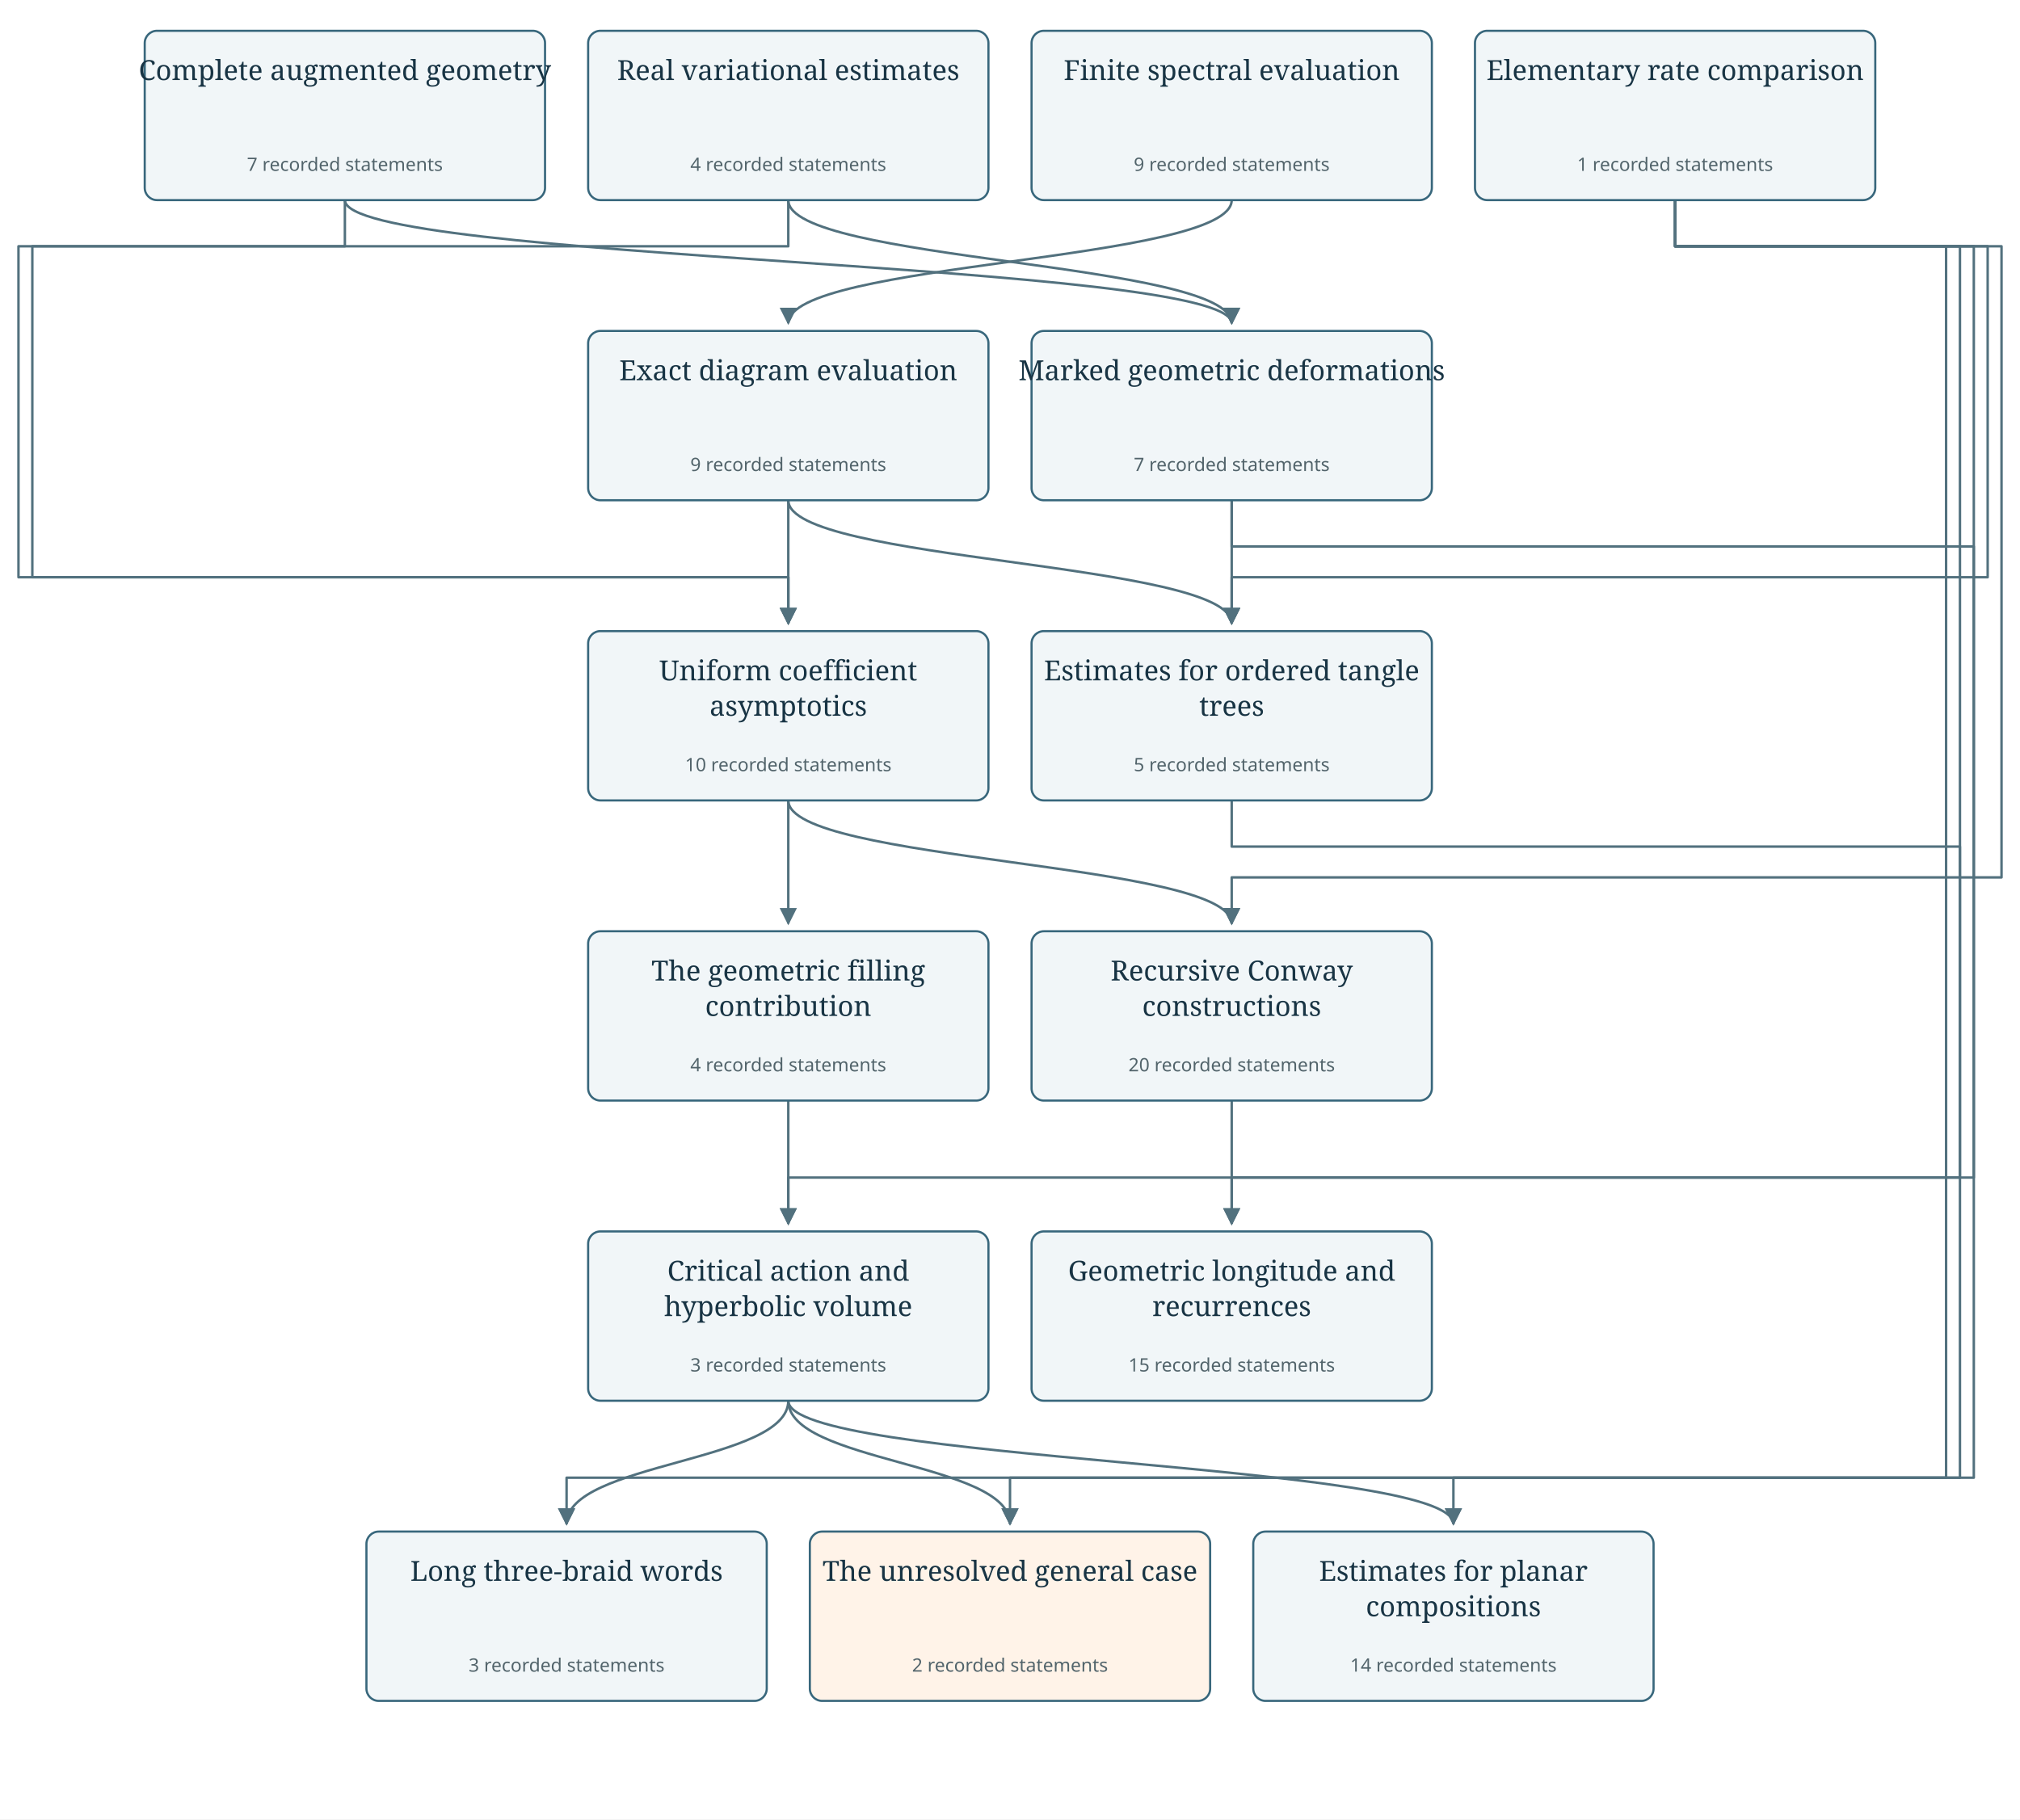
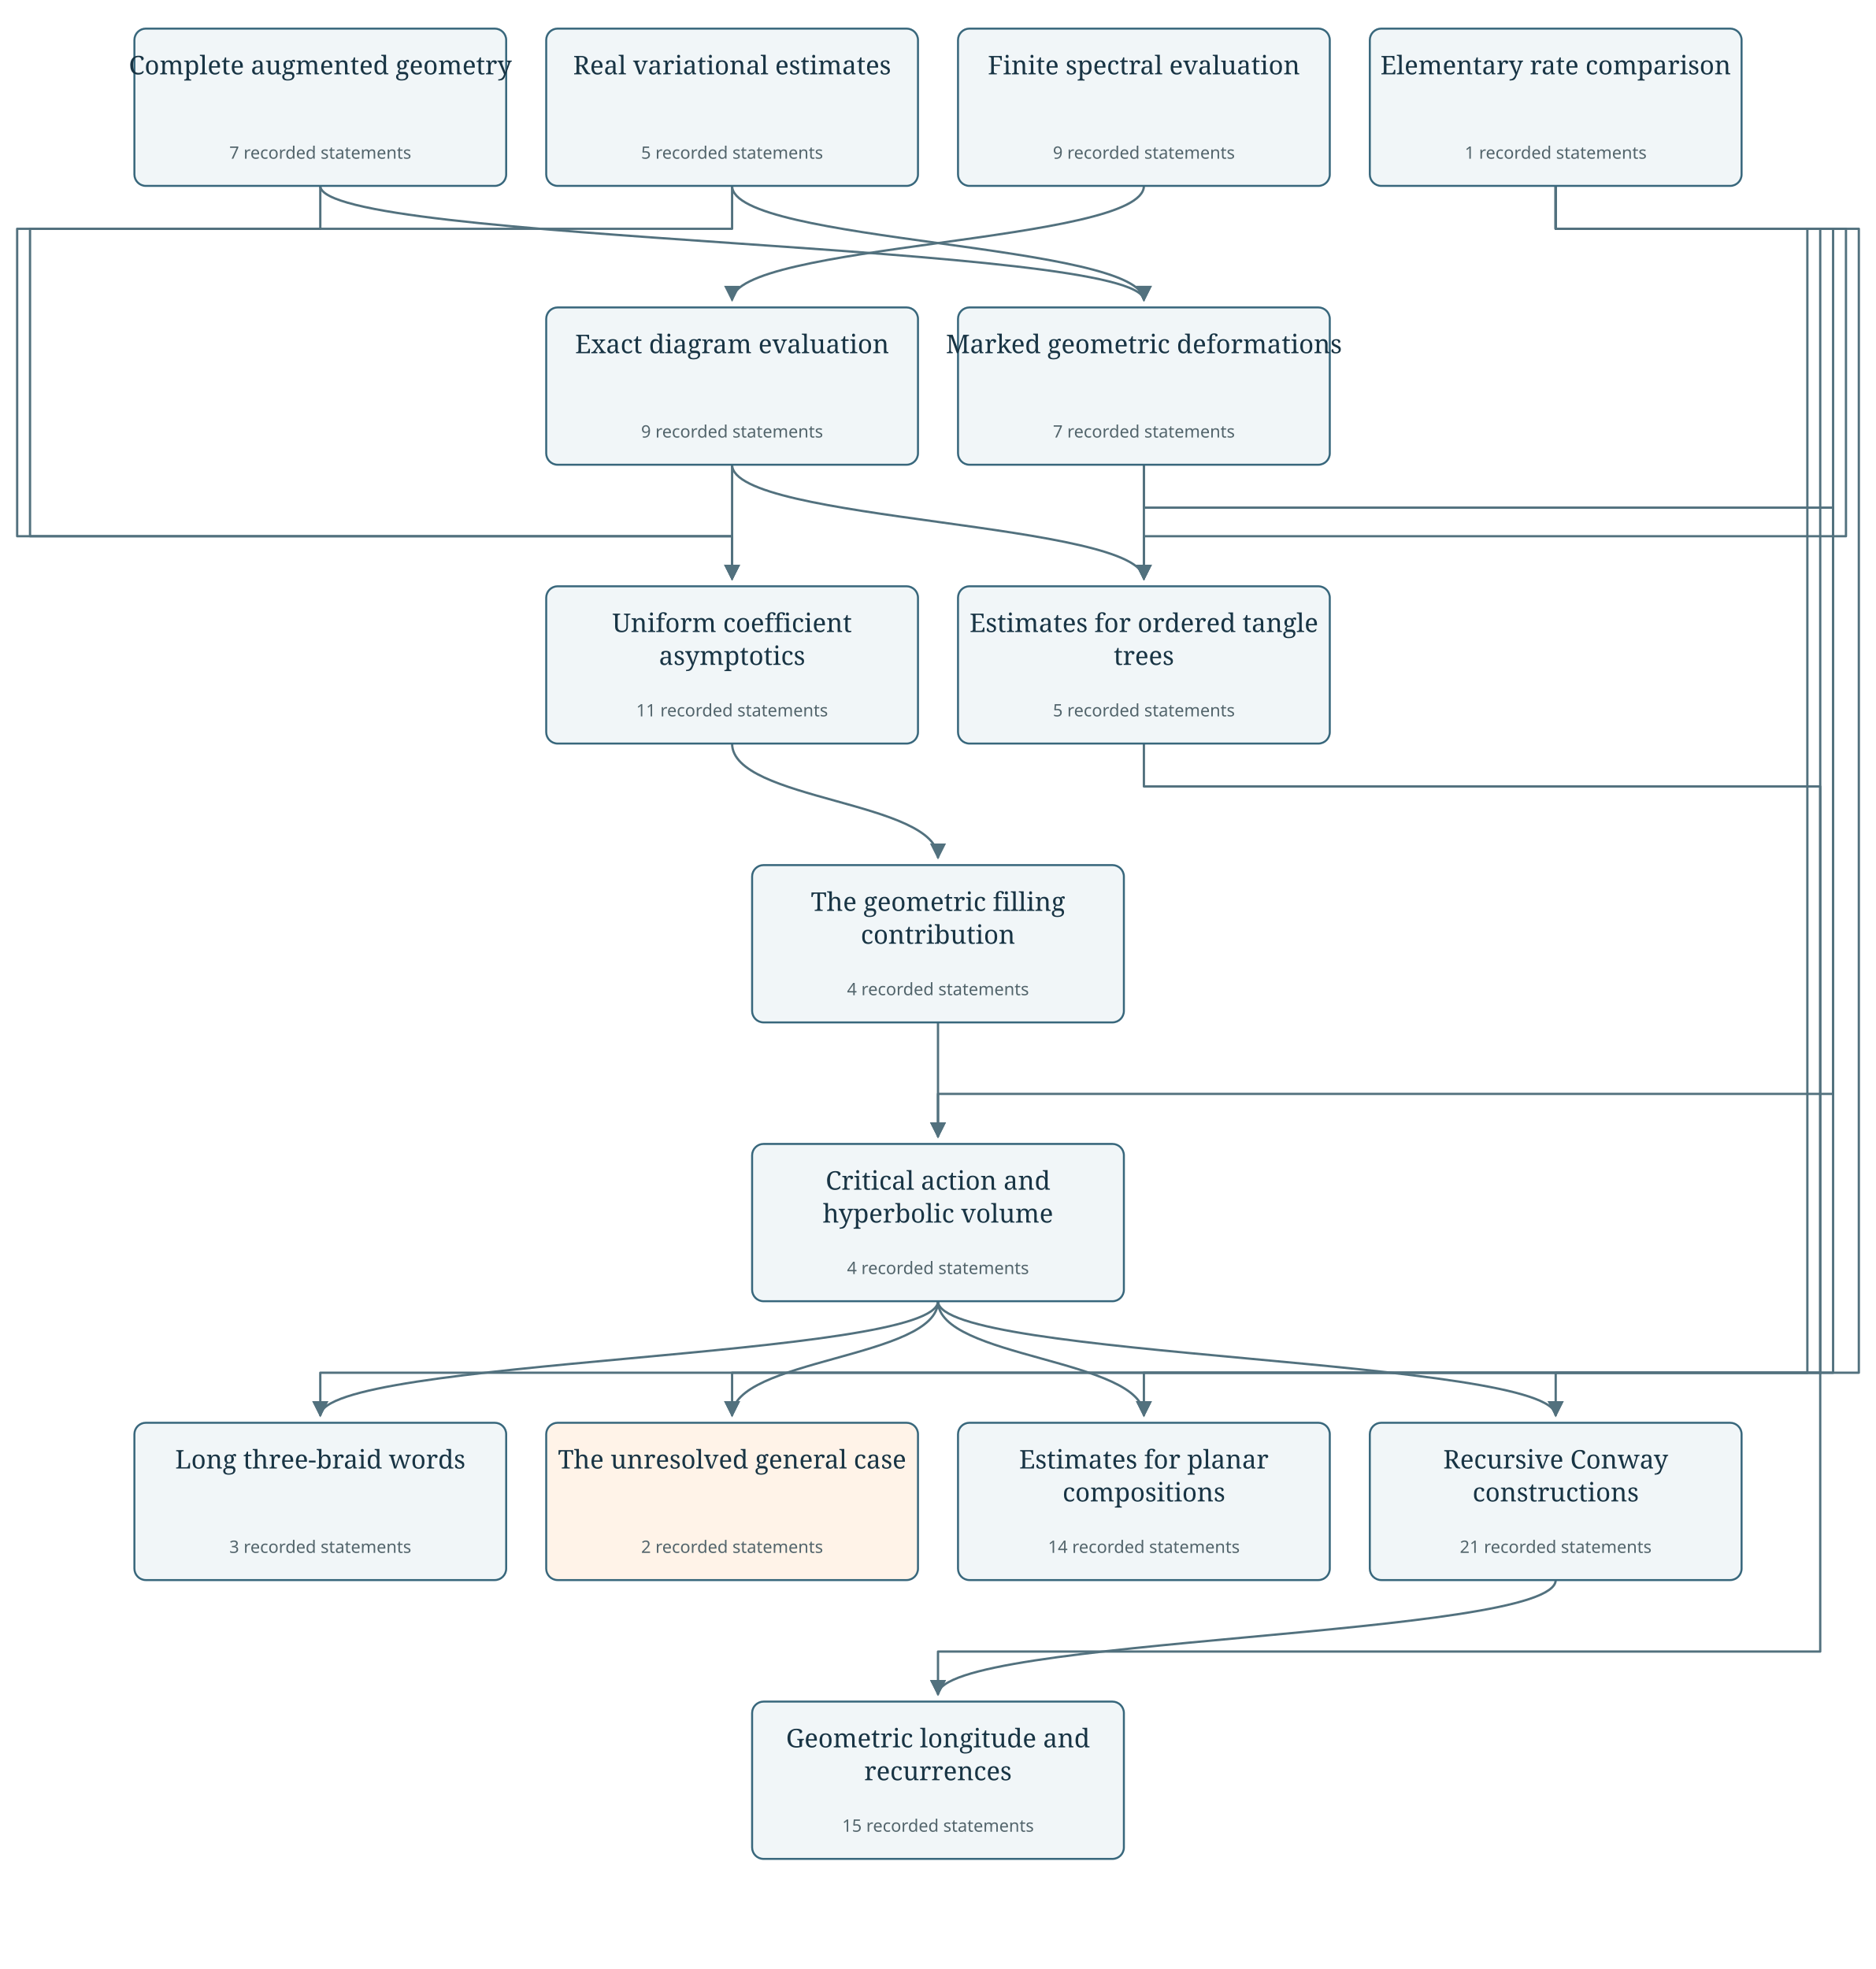
- <svg xmlns="http://www.w3.org/2000/svg" viewBox="0 0 1312 1182" role="img" aria-labelledby="graph-title graph-desc">
+ <svg xmlns="http://www.w3.org/2000/svg" viewBox="0 0 1312 1377" role="img" aria-labelledby="graph-title graph-desc">
  <defs>
    <marker id="arrow" viewBox="0 0 10 10" refX="9" refY="5" markerWidth="7" markerHeight="7" orient="auto-start-reverse">
      <path d="M0 0 L10 5 L0 10z" fill="#52717e" />
    </marker>
  </defs>
  <rect width="100%" height="100%" fill="white" />
-   <path d="M512.0 910 C512.0 950.0 368.0 950.0 368.0 990" fill="none" stroke="#52717e" stroke-width="1.6" stroke-linejoin="round" marker-end="url(#arrow)" />
-   <path d="M512.0 910 C512.0 950.0 656.0 950.0 656.0 990" fill="none" stroke="#52717e" stroke-width="1.6" stroke-linejoin="round" marker-end="url(#arrow)" />
-   <path d="M512.0 910 C512.0 950.0 944.0 950.0 944.0 990" fill="none" stroke="#52717e" stroke-width="1.6" stroke-linejoin="round" marker-end="url(#arrow)" />
-   <path d="M512.0 715 C512.0 755.0 512.0 755.0 512.0 795" fill="none" stroke="#52717e" stroke-width="1.6" stroke-linejoin="round" marker-end="url(#arrow)" />
+   <path d="M656.0 910 C656.0 950.0 224.0 950.0 224.0 990" fill="none" stroke="#52717e" stroke-width="1.6" stroke-linejoin="round" marker-end="url(#arrow)" />
+   <path d="M656.0 910 C656.0 950.0 512.0 950.0 512.0 990" fill="none" stroke="#52717e" stroke-width="1.6" stroke-linejoin="round" marker-end="url(#arrow)" />
+   <path d="M656.0 910 C656.0 950.0 800.0 950.0 800.0 990" fill="none" stroke="#52717e" stroke-width="1.6" stroke-linejoin="round" marker-end="url(#arrow)" />
+   <path d="M656.0 910 C656.0 950.0 1088.0 950.0 1088.0 990" fill="none" stroke="#52717e" stroke-width="1.6" stroke-linejoin="round" marker-end="url(#arrow)" />
+   <path d="M656.0 715 C656.0 755.0 656.0 755.0 656.0 795" fill="none" stroke="#52717e" stroke-width="1.6" stroke-linejoin="round" marker-end="url(#arrow)" />
  <path d="M224.0 130 V160 H12 V375 H512.0 V405" fill="none" stroke="#52717e" stroke-width="1.6" stroke-linejoin="round" marker-end="url(#arrow)" />
  <path d="M224.0 130 C224.0 170.0 800.0 170.0 800.0 210" fill="none" stroke="#52717e" stroke-width="1.6" stroke-linejoin="round" marker-end="url(#arrow)" />
  <path d="M512.0 325 C512.0 365.0 512.0 365.0 512.0 405" fill="none" stroke="#52717e" stroke-width="1.6" stroke-linejoin="round" marker-end="url(#arrow)" />
  <path d="M512.0 325 C512.0 365.0 800.0 365.0 800.0 405" fill="none" stroke="#52717e" stroke-width="1.6" stroke-linejoin="round" marker-end="url(#arrow)" />
  <path d="M512.0 130 V160 H21 V375 H512.0 V405" fill="none" stroke="#52717e" stroke-width="1.6" stroke-linejoin="round" marker-end="url(#arrow)" />
  <path d="M512.0 130 C512.0 170.0 800.0 170.0 800.0 210" fill="none" stroke="#52717e" stroke-width="1.6" stroke-linejoin="round" marker-end="url(#arrow)" />
  <path d="M800.0 130 C800.0 170.0 512.0 170.0 512.0 210" fill="none" stroke="#52717e" stroke-width="1.6" stroke-linejoin="round" marker-end="url(#arrow)" />
-   <path d="M1088.0 130 V160 H1282 V960 H368.0 V990" fill="none" stroke="#52717e" stroke-width="1.6" stroke-linejoin="round" marker-end="url(#arrow)" />
-   <path d="M1088.0 130 V160 H1273 V960 H656.0 V990" fill="none" stroke="#52717e" stroke-width="1.6" stroke-linejoin="round" marker-end="url(#arrow)" />
-   <path d="M1088.0 130 V160 H1264 V960 H944.0 V990" fill="none" stroke="#52717e" stroke-width="1.6" stroke-linejoin="round" marker-end="url(#arrow)" />
-   <path d="M1088.0 130 V160 H1300 V570 H800.0 V600" fill="none" stroke="#52717e" stroke-width="1.6" stroke-linejoin="round" marker-end="url(#arrow)" />
+   <path d="M1088.0 130 V160 H1282 V960 H224.0 V990" fill="none" stroke="#52717e" stroke-width="1.6" stroke-linejoin="round" marker-end="url(#arrow)" />
+   <path d="M1088.0 130 V160 H1273 V960 H512.0 V990" fill="none" stroke="#52717e" stroke-width="1.6" stroke-linejoin="round" marker-end="url(#arrow)" />
+   <path d="M1088.0 130 V160 H1264 V960 H800.0 V990" fill="none" stroke="#52717e" stroke-width="1.6" stroke-linejoin="round" marker-end="url(#arrow)" />
+   <path d="M1088.0 130 V160 H1300 V960 H1088.0 V990" fill="none" stroke="#52717e" stroke-width="1.6" stroke-linejoin="round" marker-end="url(#arrow)" />
  <path d="M1088.0 130 V160 H1291 V375 H800.0 V405" fill="none" stroke="#52717e" stroke-width="1.6" stroke-linejoin="round" marker-end="url(#arrow)" />
-   <path d="M512.0 520 C512.0 560.0 512.0 560.0 512.0 600" fill="none" stroke="#52717e" stroke-width="1.6" stroke-linejoin="round" marker-end="url(#arrow)" />
-   <path d="M512.0 520 C512.0 560.0 800.0 560.0 800.0 600" fill="none" stroke="#52717e" stroke-width="1.6" stroke-linejoin="round" marker-end="url(#arrow)" />
-   <path d="M800.0 325 V355 H1282 V765 H512.0 V795" fill="none" stroke="#52717e" stroke-width="1.6" stroke-linejoin="round" marker-end="url(#arrow)" />
+   <path d="M512.0 520 C512.0 560.0 656.0 560.0 656.0 600" fill="none" stroke="#52717e" stroke-width="1.6" stroke-linejoin="round" marker-end="url(#arrow)" />
+   <path d="M800.0 325 V355 H1282 V765 H656.0 V795" fill="none" stroke="#52717e" stroke-width="1.6" stroke-linejoin="round" marker-end="url(#arrow)" />
  <path d="M800.0 325 C800.0 365.0 800.0 365.0 800.0 405" fill="none" stroke="#52717e" stroke-width="1.6" stroke-linejoin="round" marker-end="url(#arrow)" />
-   <path d="M800.0 715 C800.0 755.0 800.0 755.0 800.0 795" fill="none" stroke="#52717e" stroke-width="1.6" stroke-linejoin="round" marker-end="url(#arrow)" />
-   <path d="M800.0 520 V550 H1273 V765 H800.0 V795" fill="none" stroke="#52717e" stroke-width="1.6" stroke-linejoin="round" marker-end="url(#arrow)" />
+   <path d="M1088.0 1105 C1088.0 1145.0 656.0 1145.0 656.0 1185" fill="none" stroke="#52717e" stroke-width="1.6" stroke-linejoin="round" marker-end="url(#arrow)" />
+   <path d="M800.0 520 V550 H1273 V1155 H656.0 V1185" fill="none" stroke="#52717e" stroke-width="1.6" stroke-linejoin="round" marker-end="url(#arrow)" />
  <a href="dependencies.html#complete_geometry" data-group="complete_geometry">
    <g>
      <rect id="complete_geometry" x="94.0" y="20" width="260" height="110" rx="8" fill="#f1f6f8" stroke="#38677c" stroke-width="1.4" />
      <text x="224.0" y="52" text-anchor="middle" font-family="Georgia,serif" font-size="18" fill="#183444">Complete augmented geometry</text>
      <text x="224.0" y="111" text-anchor="middle" font-family="sans-serif" font-size="12" fill="#52646b">7 recorded statements</text>
    </g>
  </a>
  <a href="dependencies.html#finite_graph_energy" data-group="finite_graph_energy">
    <g>
      <rect id="finite_graph_energy" x="382.0" y="20" width="260" height="110" rx="8" fill="#f1f6f8" stroke="#38677c" stroke-width="1.4" />
      <text x="512.0" y="52" text-anchor="middle" font-family="Georgia,serif" font-size="18" fill="#183444">Real variational estimates</text>
-       <text x="512.0" y="111" text-anchor="middle" font-family="sans-serif" font-size="12" fill="#52646b">4 recorded statements</text>
+       <text x="512.0" y="111" text-anchor="middle" font-family="sans-serif" font-size="12" fill="#52646b">5 recorded statements</text>
    </g>
  </a>
  <a href="dependencies.html#finite_spectral" data-group="finite_spectral">
    <g>
      <rect id="finite_spectral" x="670.0" y="20" width="260" height="110" rx="8" fill="#f1f6f8" stroke="#38677c" stroke-width="1.4" />
      <text x="800.0" y="52" text-anchor="middle" font-family="Georgia,serif" font-size="18" fill="#183444">Finite spectral evaluation</text>
      <text x="800.0" y="111" text-anchor="middle" font-family="sans-serif" font-size="12" fill="#52646b">9 recorded statements</text>
    </g>
  </a>
  <a href="dependencies.html#diagram_evaluation" data-group="diagram_evaluation">
    <g>
      <rect id="diagram_evaluation" x="382.0" y="215" width="260" height="110" rx="8" fill="#f1f6f8" stroke="#38677c" stroke-width="1.4" />
      <text x="512.0" y="247" text-anchor="middle" font-family="Georgia,serif" font-size="18" fill="#183444">Exact diagram evaluation</text>
      <text x="512.0" y="306" text-anchor="middle" font-family="sans-serif" font-size="12" fill="#52646b">9 recorded statements</text>
    </g>
  </a>
  <a href="dependencies.html#limit_comparison" data-group="limit_comparison">
    <g>
      <rect id="limit_comparison" x="958.0" y="20" width="260" height="110" rx="8" fill="#f1f6f8" stroke="#38677c" stroke-width="1.4" />
      <text x="1088.0" y="52" text-anchor="middle" font-family="Georgia,serif" font-size="18" fill="#183444">Elementary rate comparison</text>
      <text x="1088.0" y="111" text-anchor="middle" font-family="sans-serif" font-size="12" fill="#52646b">1 recorded statements</text>
    </g>
  </a>
  <a href="dependencies.html#local_asymptotics" data-group="local_asymptotics">
    <g>
      <rect id="local_asymptotics" x="382.0" y="410" width="260" height="110" rx="8" fill="#f1f6f8" stroke="#38677c" stroke-width="1.4" />
      <text x="512.0" y="442" text-anchor="middle" font-family="Georgia,serif" font-size="18" fill="#183444">Uniform coefficient</text>
      <text x="512.0" y="465" text-anchor="middle" font-family="Georgia,serif" font-size="18" fill="#183444">asymptotics</text>
-       <text x="512.0" y="501" text-anchor="middle" font-family="sans-serif" font-size="12" fill="#52646b">10 recorded statements</text>
+       <text x="512.0" y="501" text-anchor="middle" font-family="sans-serif" font-size="12" fill="#52646b">11 recorded statements</text>
    </g>
  </a>
  <a href="dependencies.html#central_period" data-group="central_period">
    <g>
-       <rect id="central_period" x="382.0" y="605" width="260" height="110" rx="8" fill="#f1f6f8" stroke="#38677c" stroke-width="1.4" />
-       <text x="512.0" y="637" text-anchor="middle" font-family="Georgia,serif" font-size="18" fill="#183444">The geometric filling</text>
-       <text x="512.0" y="660" text-anchor="middle" font-family="Georgia,serif" font-size="18" fill="#183444">contribution</text>
-       <text x="512.0" y="696" text-anchor="middle" font-family="sans-serif" font-size="12" fill="#52646b">4 recorded statements</text>
+       <rect id="central_period" x="526.0" y="605" width="260" height="110" rx="8" fill="#f1f6f8" stroke="#38677c" stroke-width="1.4" />
+       <text x="656.0" y="637" text-anchor="middle" font-family="Georgia,serif" font-size="18" fill="#183444">The geometric filling</text>
+       <text x="656.0" y="660" text-anchor="middle" font-family="Georgia,serif" font-size="18" fill="#183444">contribution</text>
+       <text x="656.0" y="696" text-anchor="middle" font-family="sans-serif" font-size="12" fill="#52646b">4 recorded statements</text>
    </g>
  </a>
  <a href="dependencies.html#marked_geometry" data-group="marked_geometry">
    <g>
      <rect id="marked_geometry" x="670.0" y="215" width="260" height="110" rx="8" fill="#f1f6f8" stroke="#38677c" stroke-width="1.4" />
      <text x="800.0" y="247" text-anchor="middle" font-family="Georgia,serif" font-size="18" fill="#183444">Marked geometric deformations</text>
      <text x="800.0" y="306" text-anchor="middle" font-family="sans-serif" font-size="12" fill="#52646b">7 recorded statements</text>
    </g>
  </a>
  <a href="dependencies.html#action_volume" data-group="action_volume">
    <g>
-       <rect id="action_volume" x="382.0" y="800" width="260" height="110" rx="8" fill="#f1f6f8" stroke="#38677c" stroke-width="1.4" />
-       <text x="512.0" y="832" text-anchor="middle" font-family="Georgia,serif" font-size="18" fill="#183444">Critical action and</text>
-       <text x="512.0" y="855" text-anchor="middle" font-family="Georgia,serif" font-size="18" fill="#183444">hyperbolic volume</text>
-       <text x="512.0" y="891" text-anchor="middle" font-family="sans-serif" font-size="12" fill="#52646b">3 recorded statements</text>
+       <rect id="action_volume" x="526.0" y="800" width="260" height="110" rx="8" fill="#f1f6f8" stroke="#38677c" stroke-width="1.4" />
+       <text x="656.0" y="832" text-anchor="middle" font-family="Georgia,serif" font-size="18" fill="#183444">Critical action and</text>
+       <text x="656.0" y="855" text-anchor="middle" font-family="Georgia,serif" font-size="18" fill="#183444">hyperbolic volume</text>
+       <text x="656.0" y="891" text-anchor="middle" font-family="sans-serif" font-size="12" fill="#52646b">4 recorded statements</text>
    </g>
  </a>
  <a href="dependencies.html#braid_application" data-group="braid_application">
    <g>
-       <rect id="braid_application" x="238.0" y="995" width="260" height="110" rx="8" fill="#f1f6f8" stroke="#38677c" stroke-width="1.4" />
-       <text x="368.0" y="1027" text-anchor="middle" font-family="Georgia,serif" font-size="18" fill="#183444">Long three-braid words</text>
-       <text x="368.0" y="1086" text-anchor="middle" font-family="sans-serif" font-size="12" fill="#52646b">3 recorded statements</text>
+       <rect id="braid_application" x="94.0" y="995" width="260" height="110" rx="8" fill="#f1f6f8" stroke="#38677c" stroke-width="1.4" />
+       <text x="224.0" y="1027" text-anchor="middle" font-family="Georgia,serif" font-size="18" fill="#183444">Long three-braid words</text>
+       <text x="224.0" y="1086" text-anchor="middle" font-family="sans-serif" font-size="12" fill="#52646b">3 recorded statements</text>
    </g>
  </a>
  <a href="dependencies.html#general_open" data-group="general_open">
    <g>
-       <rect id="general_open" x="526.0" y="995" width="260" height="110" rx="8" fill="#fff3e8" stroke="#38677c" stroke-width="1.4" />
-       <text x="656.0" y="1027" text-anchor="middle" font-family="Georgia,serif" font-size="18" fill="#183444">The unresolved general case</text>
-       <text x="656.0" y="1086" text-anchor="middle" font-family="sans-serif" font-size="12" fill="#52646b">2 recorded statements</text>
+       <rect id="general_open" x="382.0" y="995" width="260" height="110" rx="8" fill="#fff3e8" stroke="#38677c" stroke-width="1.4" />
+       <text x="512.0" y="1027" text-anchor="middle" font-family="Georgia,serif" font-size="18" fill="#183444">The unresolved general case</text>
+       <text x="512.0" y="1086" text-anchor="middle" font-family="sans-serif" font-size="12" fill="#52646b">2 recorded statements</text>
    </g>
  </a>
  <a href="dependencies.html#planar_criteria" data-group="planar_criteria">
    <g>
-       <rect id="planar_criteria" x="814.0" y="995" width="260" height="110" rx="8" fill="#f1f6f8" stroke="#38677c" stroke-width="1.4" />
-       <text x="944.0" y="1027" text-anchor="middle" font-family="Georgia,serif" font-size="18" fill="#183444">Estimates for planar</text>
-       <text x="944.0" y="1050" text-anchor="middle" font-family="Georgia,serif" font-size="18" fill="#183444">compositions</text>
-       <text x="944.0" y="1086" text-anchor="middle" font-family="sans-serif" font-size="12" fill="#52646b">14 recorded statements</text>
+       <rect id="planar_criteria" x="670.0" y="995" width="260" height="110" rx="8" fill="#f1f6f8" stroke="#38677c" stroke-width="1.4" />
+       <text x="800.0" y="1027" text-anchor="middle" font-family="Georgia,serif" font-size="18" fill="#183444">Estimates for planar</text>
+       <text x="800.0" y="1050" text-anchor="middle" font-family="Georgia,serif" font-size="18" fill="#183444">compositions</text>
+       <text x="800.0" y="1086" text-anchor="middle" font-family="sans-serif" font-size="12" fill="#52646b">14 recorded statements</text>
    </g>
  </a>
  <a href="dependencies.html#recursive_tangles" data-group="recursive_tangles">
    <g>
-       <rect id="recursive_tangles" x="670.0" y="605" width="260" height="110" rx="8" fill="#f1f6f8" stroke="#38677c" stroke-width="1.4" />
-       <text x="800.0" y="637" text-anchor="middle" font-family="Georgia,serif" font-size="18" fill="#183444">Recursive Conway</text>
-       <text x="800.0" y="660" text-anchor="middle" font-family="Georgia,serif" font-size="18" fill="#183444">constructions</text>
-       <text x="800.0" y="696" text-anchor="middle" font-family="sans-serif" font-size="12" fill="#52646b">20 recorded statements</text>
+       <rect id="recursive_tangles" x="958.0" y="995" width="260" height="110" rx="8" fill="#f1f6f8" stroke="#38677c" stroke-width="1.4" />
+       <text x="1088.0" y="1027" text-anchor="middle" font-family="Georgia,serif" font-size="18" fill="#183444">Recursive Conway</text>
+       <text x="1088.0" y="1050" text-anchor="middle" font-family="Georgia,serif" font-size="18" fill="#183444">constructions</text>
+       <text x="1088.0" y="1086" text-anchor="middle" font-family="sans-serif" font-size="12" fill="#52646b">21 recorded statements</text>
    </g>
  </a>
  <a href="dependencies.html#tree_criteria" data-group="tree_criteria">
    <g>
      <rect id="tree_criteria" x="670.0" y="410" width="260" height="110" rx="8" fill="#f1f6f8" stroke="#38677c" stroke-width="1.4" />
      <text x="800.0" y="442" text-anchor="middle" font-family="Georgia,serif" font-size="18" fill="#183444">Estimates for ordered tangle</text>
      <text x="800.0" y="465" text-anchor="middle" font-family="Georgia,serif" font-size="18" fill="#183444">trees</text>
      <text x="800.0" y="501" text-anchor="middle" font-family="sans-serif" font-size="12" fill="#52646b">5 recorded statements</text>
    </g>
  </a>
  <a href="dependencies.html#geometric_longitude" data-group="geometric_longitude">
    <g>
-       <rect id="geometric_longitude" x="670.0" y="800" width="260" height="110" rx="8" fill="#f1f6f8" stroke="#38677c" stroke-width="1.4" />
-       <text x="800.0" y="832" text-anchor="middle" font-family="Georgia,serif" font-size="18" fill="#183444">Geometric longitude and</text>
-       <text x="800.0" y="855" text-anchor="middle" font-family="Georgia,serif" font-size="18" fill="#183444">recurrences</text>
-       <text x="800.0" y="891" text-anchor="middle" font-family="sans-serif" font-size="12" fill="#52646b">15 recorded statements</text>
+       <rect id="geometric_longitude" x="526.0" y="1190" width="260" height="110" rx="8" fill="#f1f6f8" stroke="#38677c" stroke-width="1.4" />
+       <text x="656.0" y="1222" text-anchor="middle" font-family="Georgia,serif" font-size="18" fill="#183444">Geometric longitude and</text>
+       <text x="656.0" y="1245" text-anchor="middle" font-family="Georgia,serif" font-size="18" fill="#183444">recurrences</text>
+       <text x="656.0" y="1281" text-anchor="middle" font-family="sans-serif" font-size="12" fill="#52646b">15 recorded statements</text>
    </g>
  </a>
</svg>
